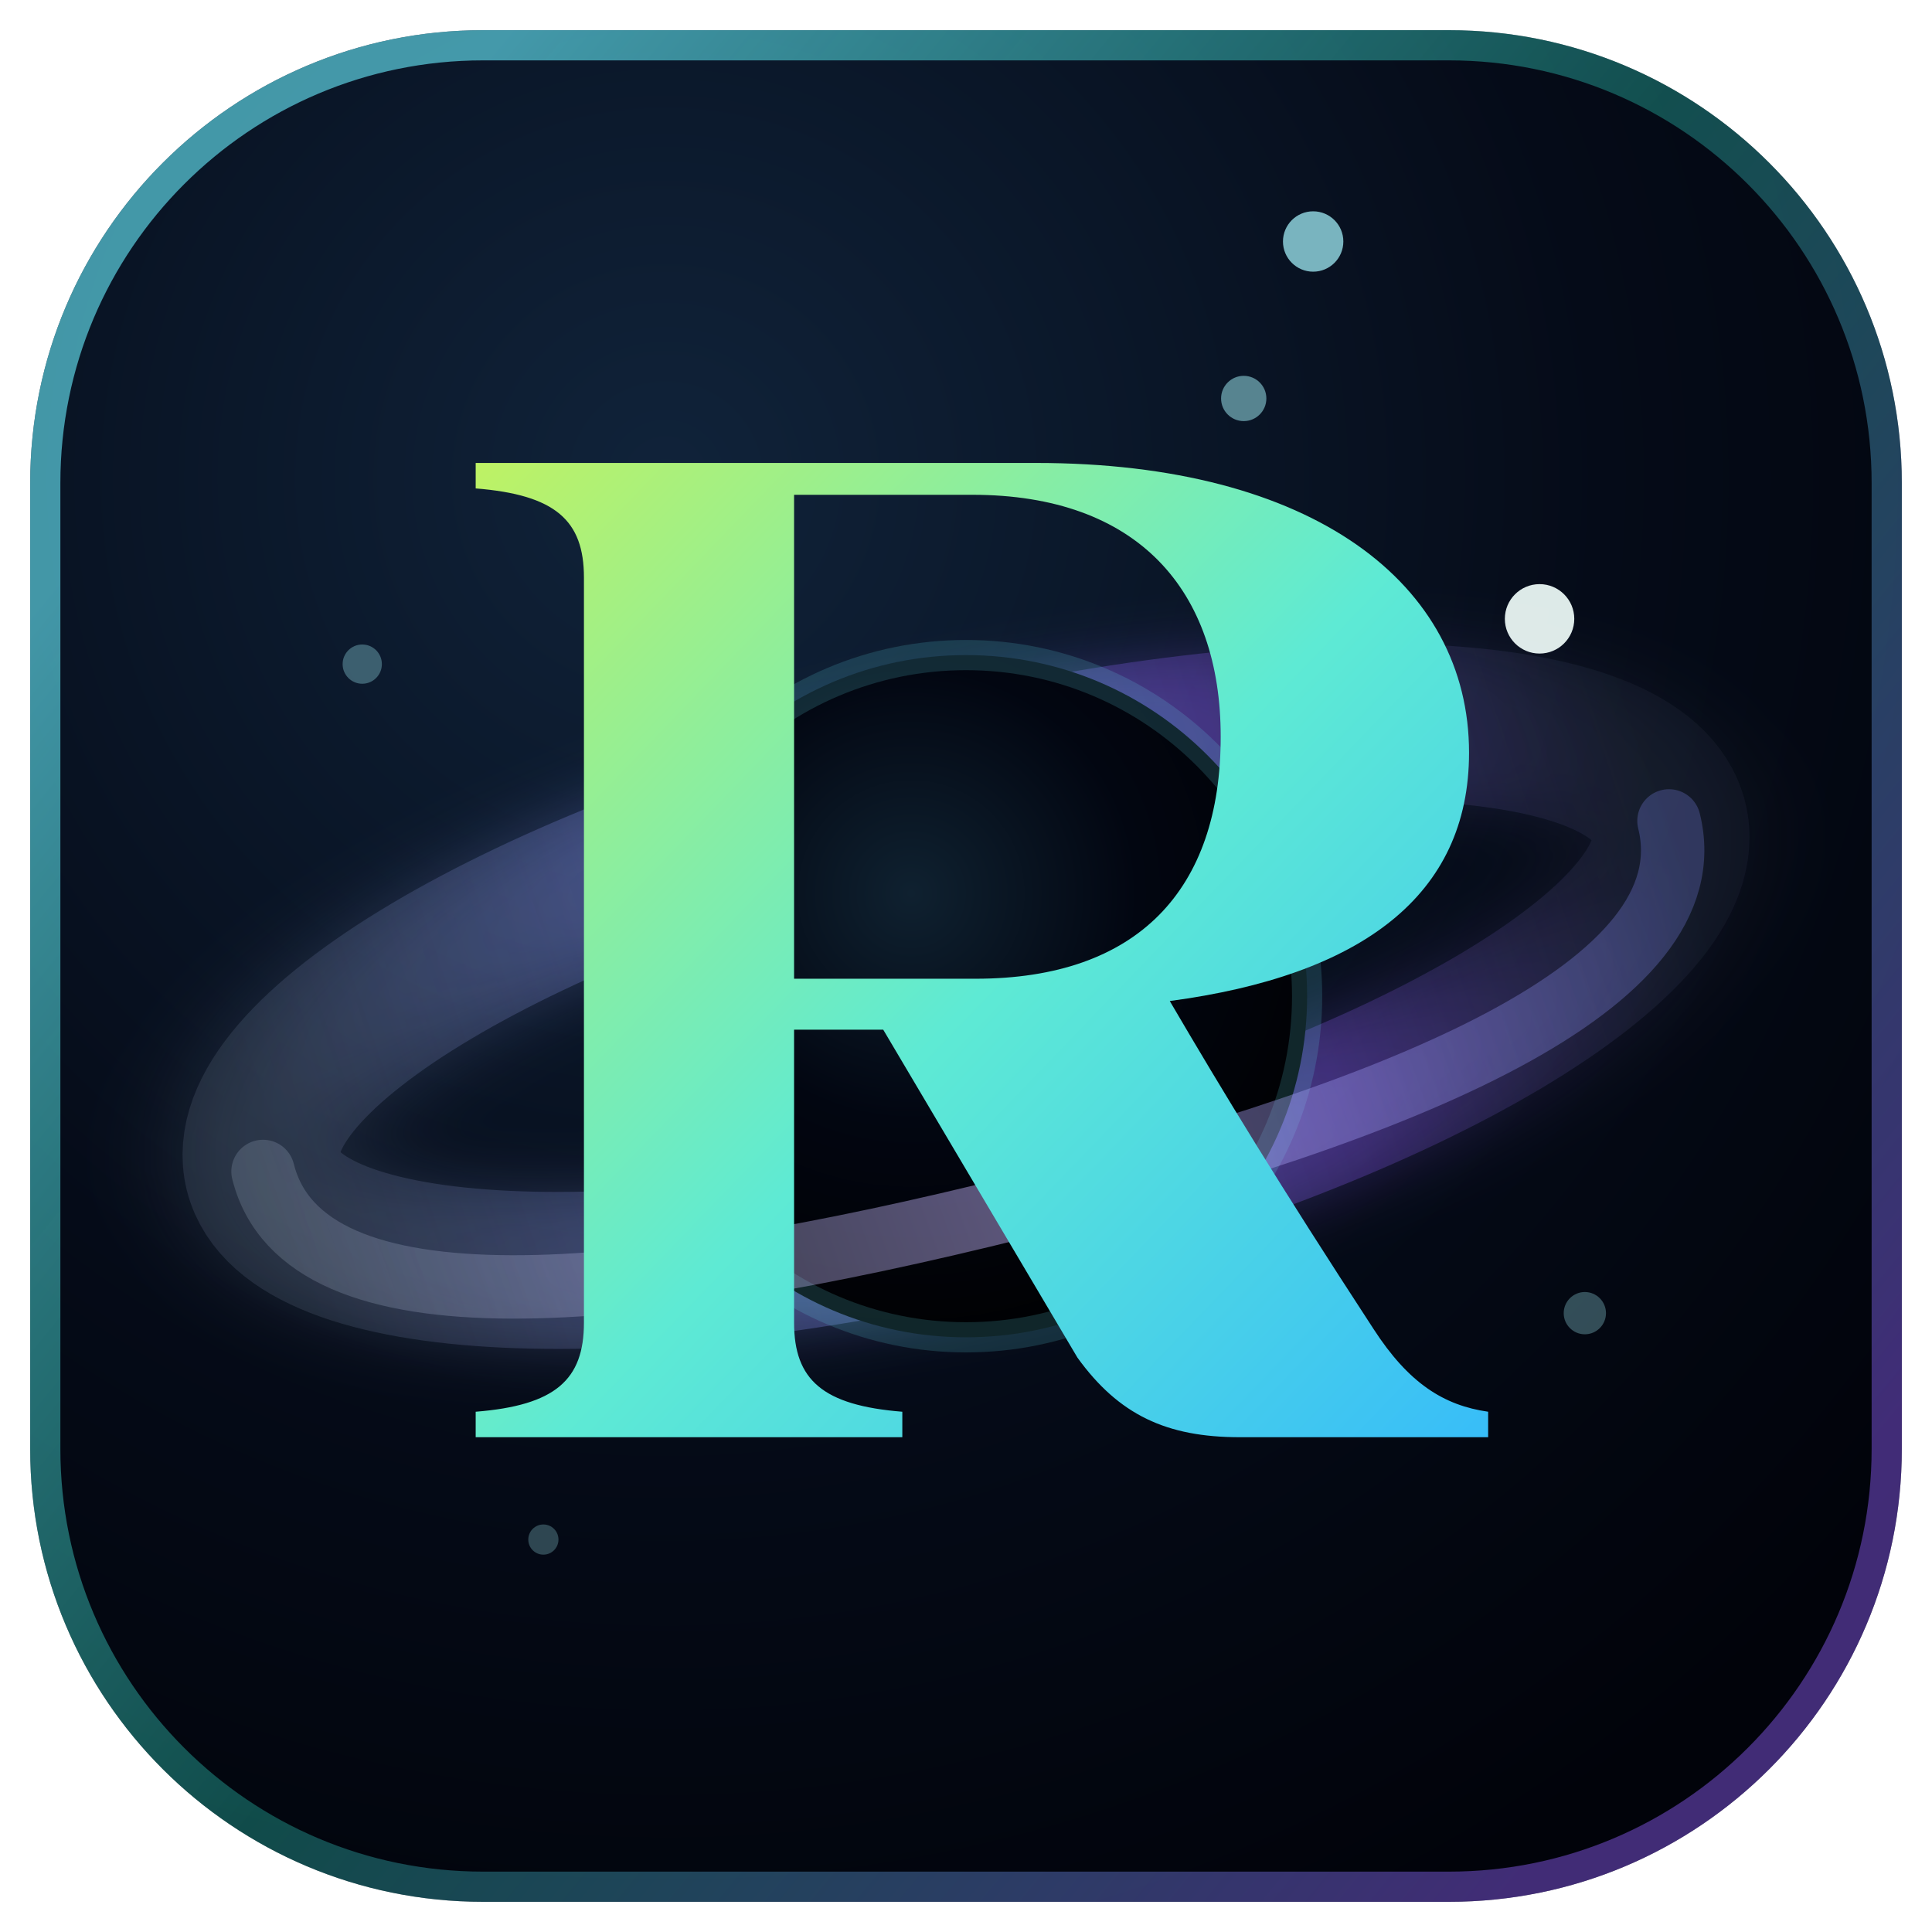
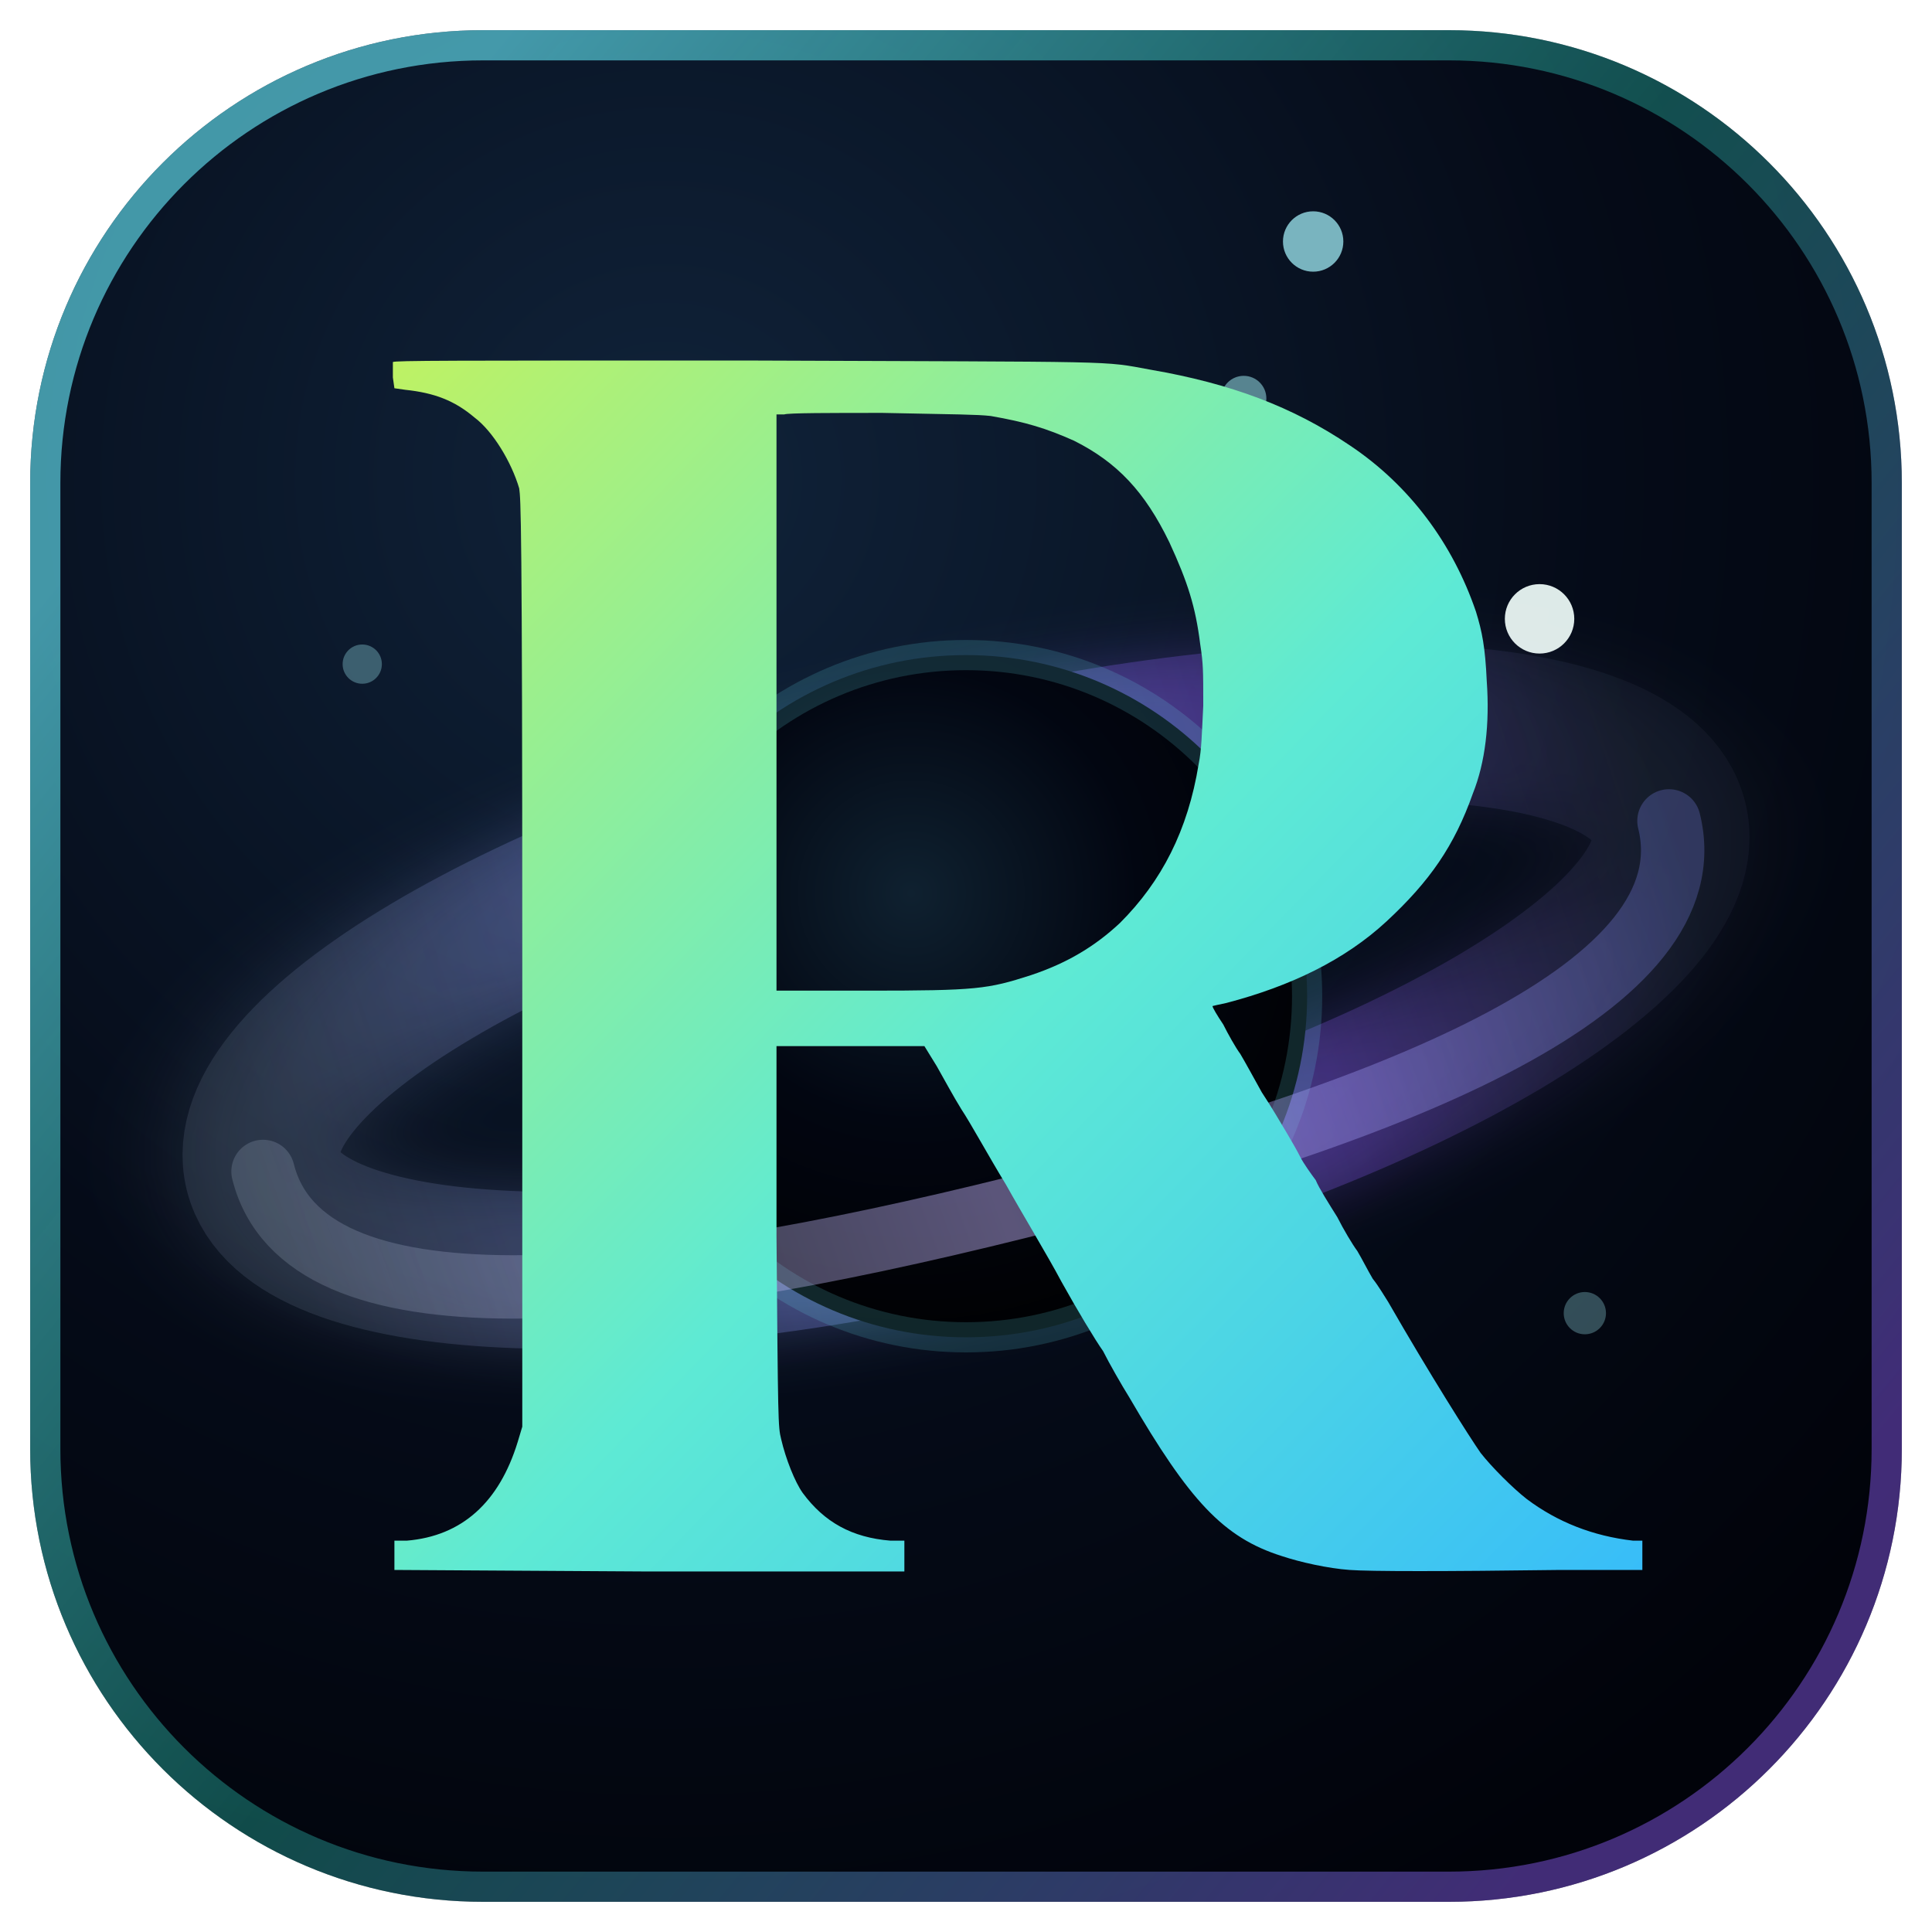
<svg xmlns="http://www.w3.org/2000/svg" viewBox="0 0 64 64" role="img" aria-labelledby="title">
  <defs>
    <radialGradient id="surface" cx="34%" cy="24%" r="86%">
      <stop offset="0" stop-color="#10233a" />
      <stop offset="0.58" stop-color="#050b18" />
      <stop offset="1" stop-color="#01030a" />
    </radialGradient>
    <linearGradient id="rim" x1="7" y1="13" x2="57" y2="54" gradientUnits="userSpaceOnUse">
      <stop stop-color="#67e8f9" stop-opacity="0.62" />
      <stop offset="0.48" stop-color="#2dd4bf" stop-opacity="0.34" />
      <stop offset="1" stop-color="#8b5cf6" stop-opacity="0.46" />
    </linearGradient>
    <linearGradient id="diskBack" x1="8" y1="35" x2="56" y2="31" gradientUnits="userSpaceOnUse">
      <stop stop-color="#64748b" stop-opacity="0.22" />
      <stop offset="0.42" stop-color="#818cf8" stop-opacity="0.34" />
      <stop offset="0.72" stop-color="#8b5cf6" stop-opacity="0.26" />
      <stop offset="1" stop-color="#475569" stop-opacity="0.12" />
    </linearGradient>
    <linearGradient id="diskFront" x1="8" y1="38" x2="56" y2="33" gradientUnits="userSpaceOnUse">
      <stop stop-color="#94a3b8" stop-opacity="0.26" />
      <stop offset="0.48" stop-color="#c4b5fd" stop-opacity="0.46" />
      <stop offset="1" stop-color="#818cf8" stop-opacity="0.26" />
    </linearGradient>
    <radialGradient id="horizon" cx="42%" cy="35%" r="72%">
      <stop stop-color="#0f2130" />
      <stop offset="0.46" stop-color="#020611" />
      <stop offset="1" />
    </radialGradient>
-     <linearGradient id="mark" x1="102" y1="98" x2="420" y2="404" gradientUnits="userSpaceOnUse">
+     <linearGradient id="mark" x1="255" y1="1019" x2="1066" y2="234" gradientUnits="userSpaceOnUse">
      <stop stop-color="#bef264" />
      <stop offset="0.52" stop-color="#5eead4" />
      <stop offset="1" stop-color="#38bdf8" />
    </linearGradient>
    <filter id="glow" x="-45%" y="-90%" width="190%" height="280%" color-interpolation-filters="sRGB">
      <feGaussianBlur stdDeviation="1.35" result="blur" />
      <feMerge>
        <feMergeNode in="blur" />
        <feMergeNode in="SourceGraphic" />
      </feMerge>
    </filter>
  </defs>
  <rect x="1" y="1" width="62" height="62" rx="15" fill="url(#surface)" />
  <rect x="1.5" y="1.5" width="61" height="61" rx="14.5" fill="none" stroke="url(#rim)" />
  <g fill="#a5f3fc">
    <circle cx="43.5" cy="8" r="1" opacity="0.72" />
    <circle cx="41.2" cy="13.2" r="0.75" opacity="0.5" />
    <circle cx="39.6" cy="18.1" r="0.55" opacity="0.34" />
    <circle cx="12" cy="22" r="0.65" opacity="0.32" />
    <circle cx="52.5" cy="43.5" r="0.7" opacity="0.3" />
    <circle cx="18" cy="51" r="0.5" opacity="0.26" />
  </g>
  <g transform="rotate(-14 32 33)" filter="url(#glow)">
    <ellipse cx="32" cy="33" rx="24" ry="7.2" fill="none" stroke="url(#diskBack)" stroke-width="5.2" />
  </g>
  <circle cx="32" cy="33" r="11.3" fill="url(#horizon)" stroke="#67e8f9" stroke-opacity="0.16" />
  <g transform="rotate(-14 32 33)">
    <path d="M8 33C8 38.6 18.8 40.2 32 40.2C45.2 40.2 56 38.6 56 33" fill="none" stroke="url(#diskFront)" stroke-width="2.1" stroke-linecap="round" />
  </g>
-   <path d="M102 98H278C365 98 414 136 414 189C414 234 380 259 320 267C337 296 354 324 384 370C395 387 406 394 420 396V404H342C319 404 304 397 291 379L230 276H202V368C202 386 211 394 236 396V404H102V396C127 394 136 386 136 368V134C136 116 127 108 102 106V98ZM202 108V260H259C310 260 336 232 336 184C336 138 310 108 258 108H202Z" fill="url(#mark)" fill-rule="evenodd" transform="translate(5 5) scale(0.1054688)" />
+   <path d="M255 1019c0-1 0-5 0-10l1-7 7-1c19-2 32-7 45-18 12-9 24-29 29-46 1-7 2-18 2-308V328l-3-10c-12-39-36-61-72-64h-8v-19l165-1h166v20h-9c-25 2-43 12-57 31-5 7-11 22-14 35-2 8-2 11-3 132v123h96l8-13c4-7 11-20 16-28 6-9 18-31 29-49 10-18 27-46 36-63 10-18 22-38 27-45 4-8 12-22 17-30 39-67 61-91 99-103 12-4 30-8 44-9 13-1 62-1 137 0h53v19h-6c-26 3-49 12-69 27-9 7-23 21-30 30-7 10-33 51-60 98-2 3-6 10-10 15-3 5-7 13-10 18-3 4-9 14-13 22-5 8-12 19-14 24-3 4-8 11-10 15-2 4-6 11-9 16s-10 17-16 26c-5 9-11 20-14 25-3 4-8 13-11 19-4 6-7 11-7 12 0 0 4 1 9 2 42 11 77 28 104 53 28 26 44 49 56 83 8 20 11 45 9 73-1 22-3 32-7 45-15 44-43 82-82 108-37 25-77 40-129 49-33 6-14 5-263 6-192 0-228 0-229-1zm388-35c23-4 36-8 54-16 28-14 46-33 62-66 12-26 17-42 20-66 2-13 2-17 2-40-1-19-1-28-3-38-7-43-24-76-51-103-16-15-34-26-58-34-28-9-35-10-106-10h-59v374h5c2 1 31 1 64 1 49-1 61-1 70-2z" fill="url(#mark)" transform="matrix(0.05103668 0 0 -0.05103668 0 64)" />
  <circle cx="51" cy="20.5" r="1.15" fill="#f0fdfa" opacity="0.92" />
</svg>
